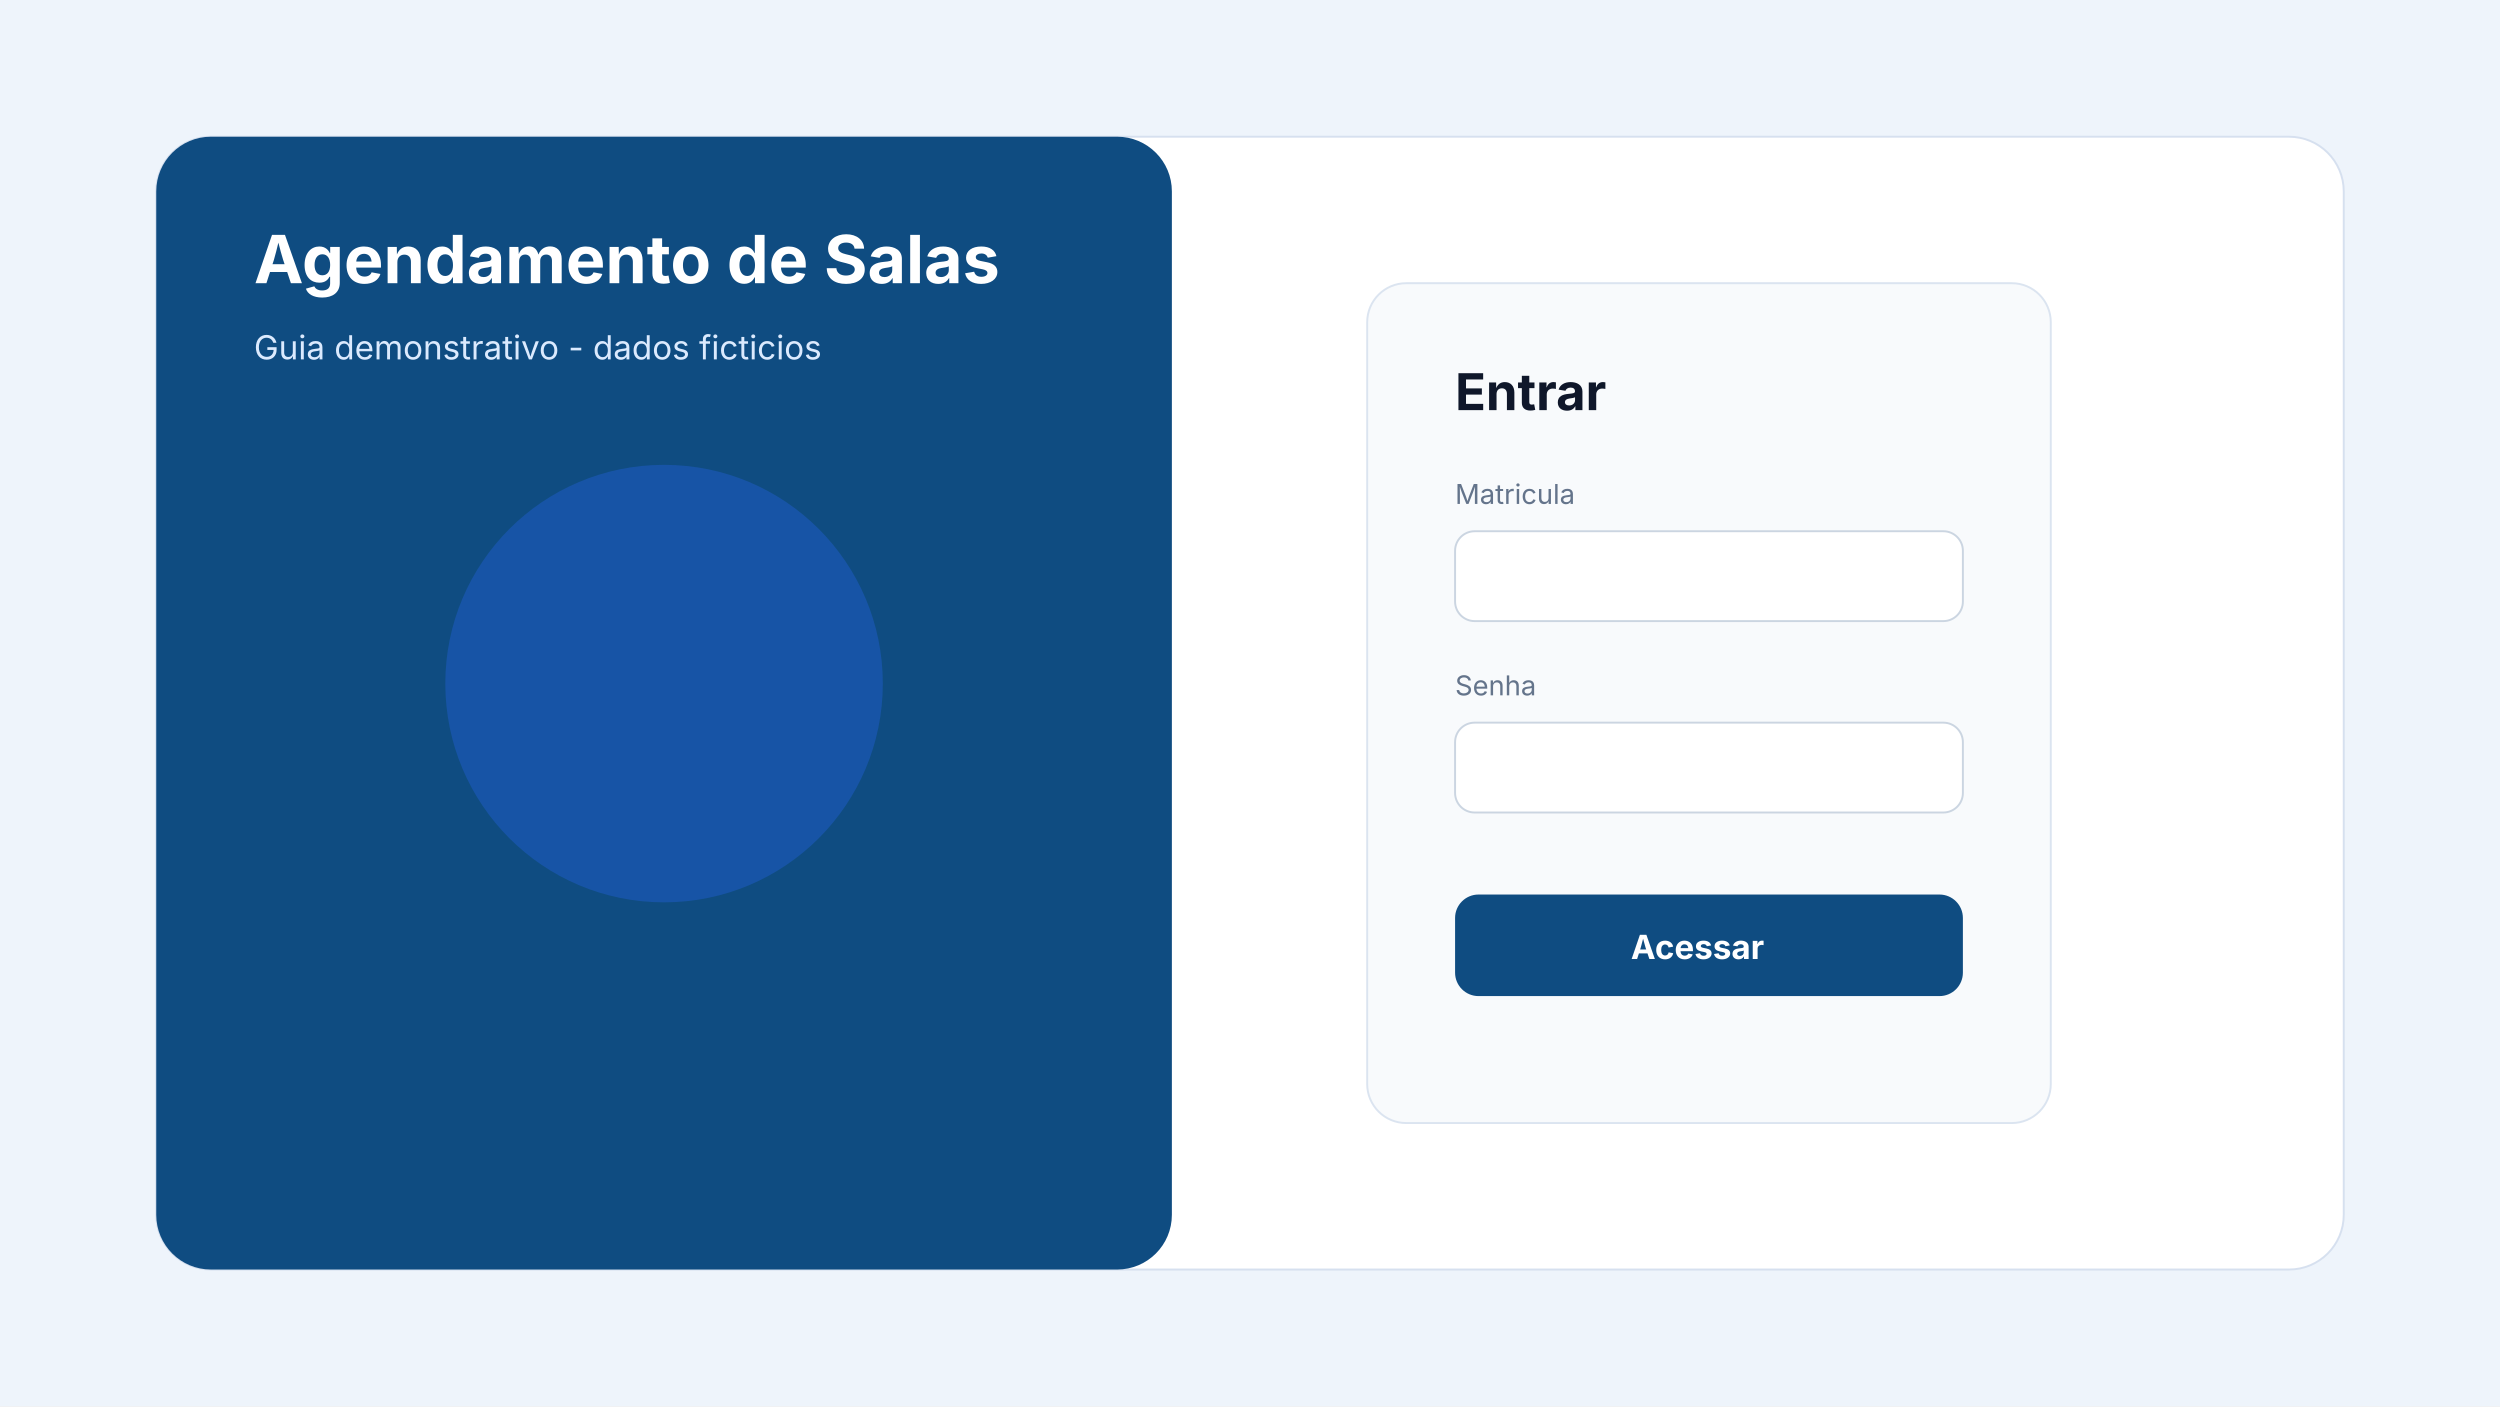
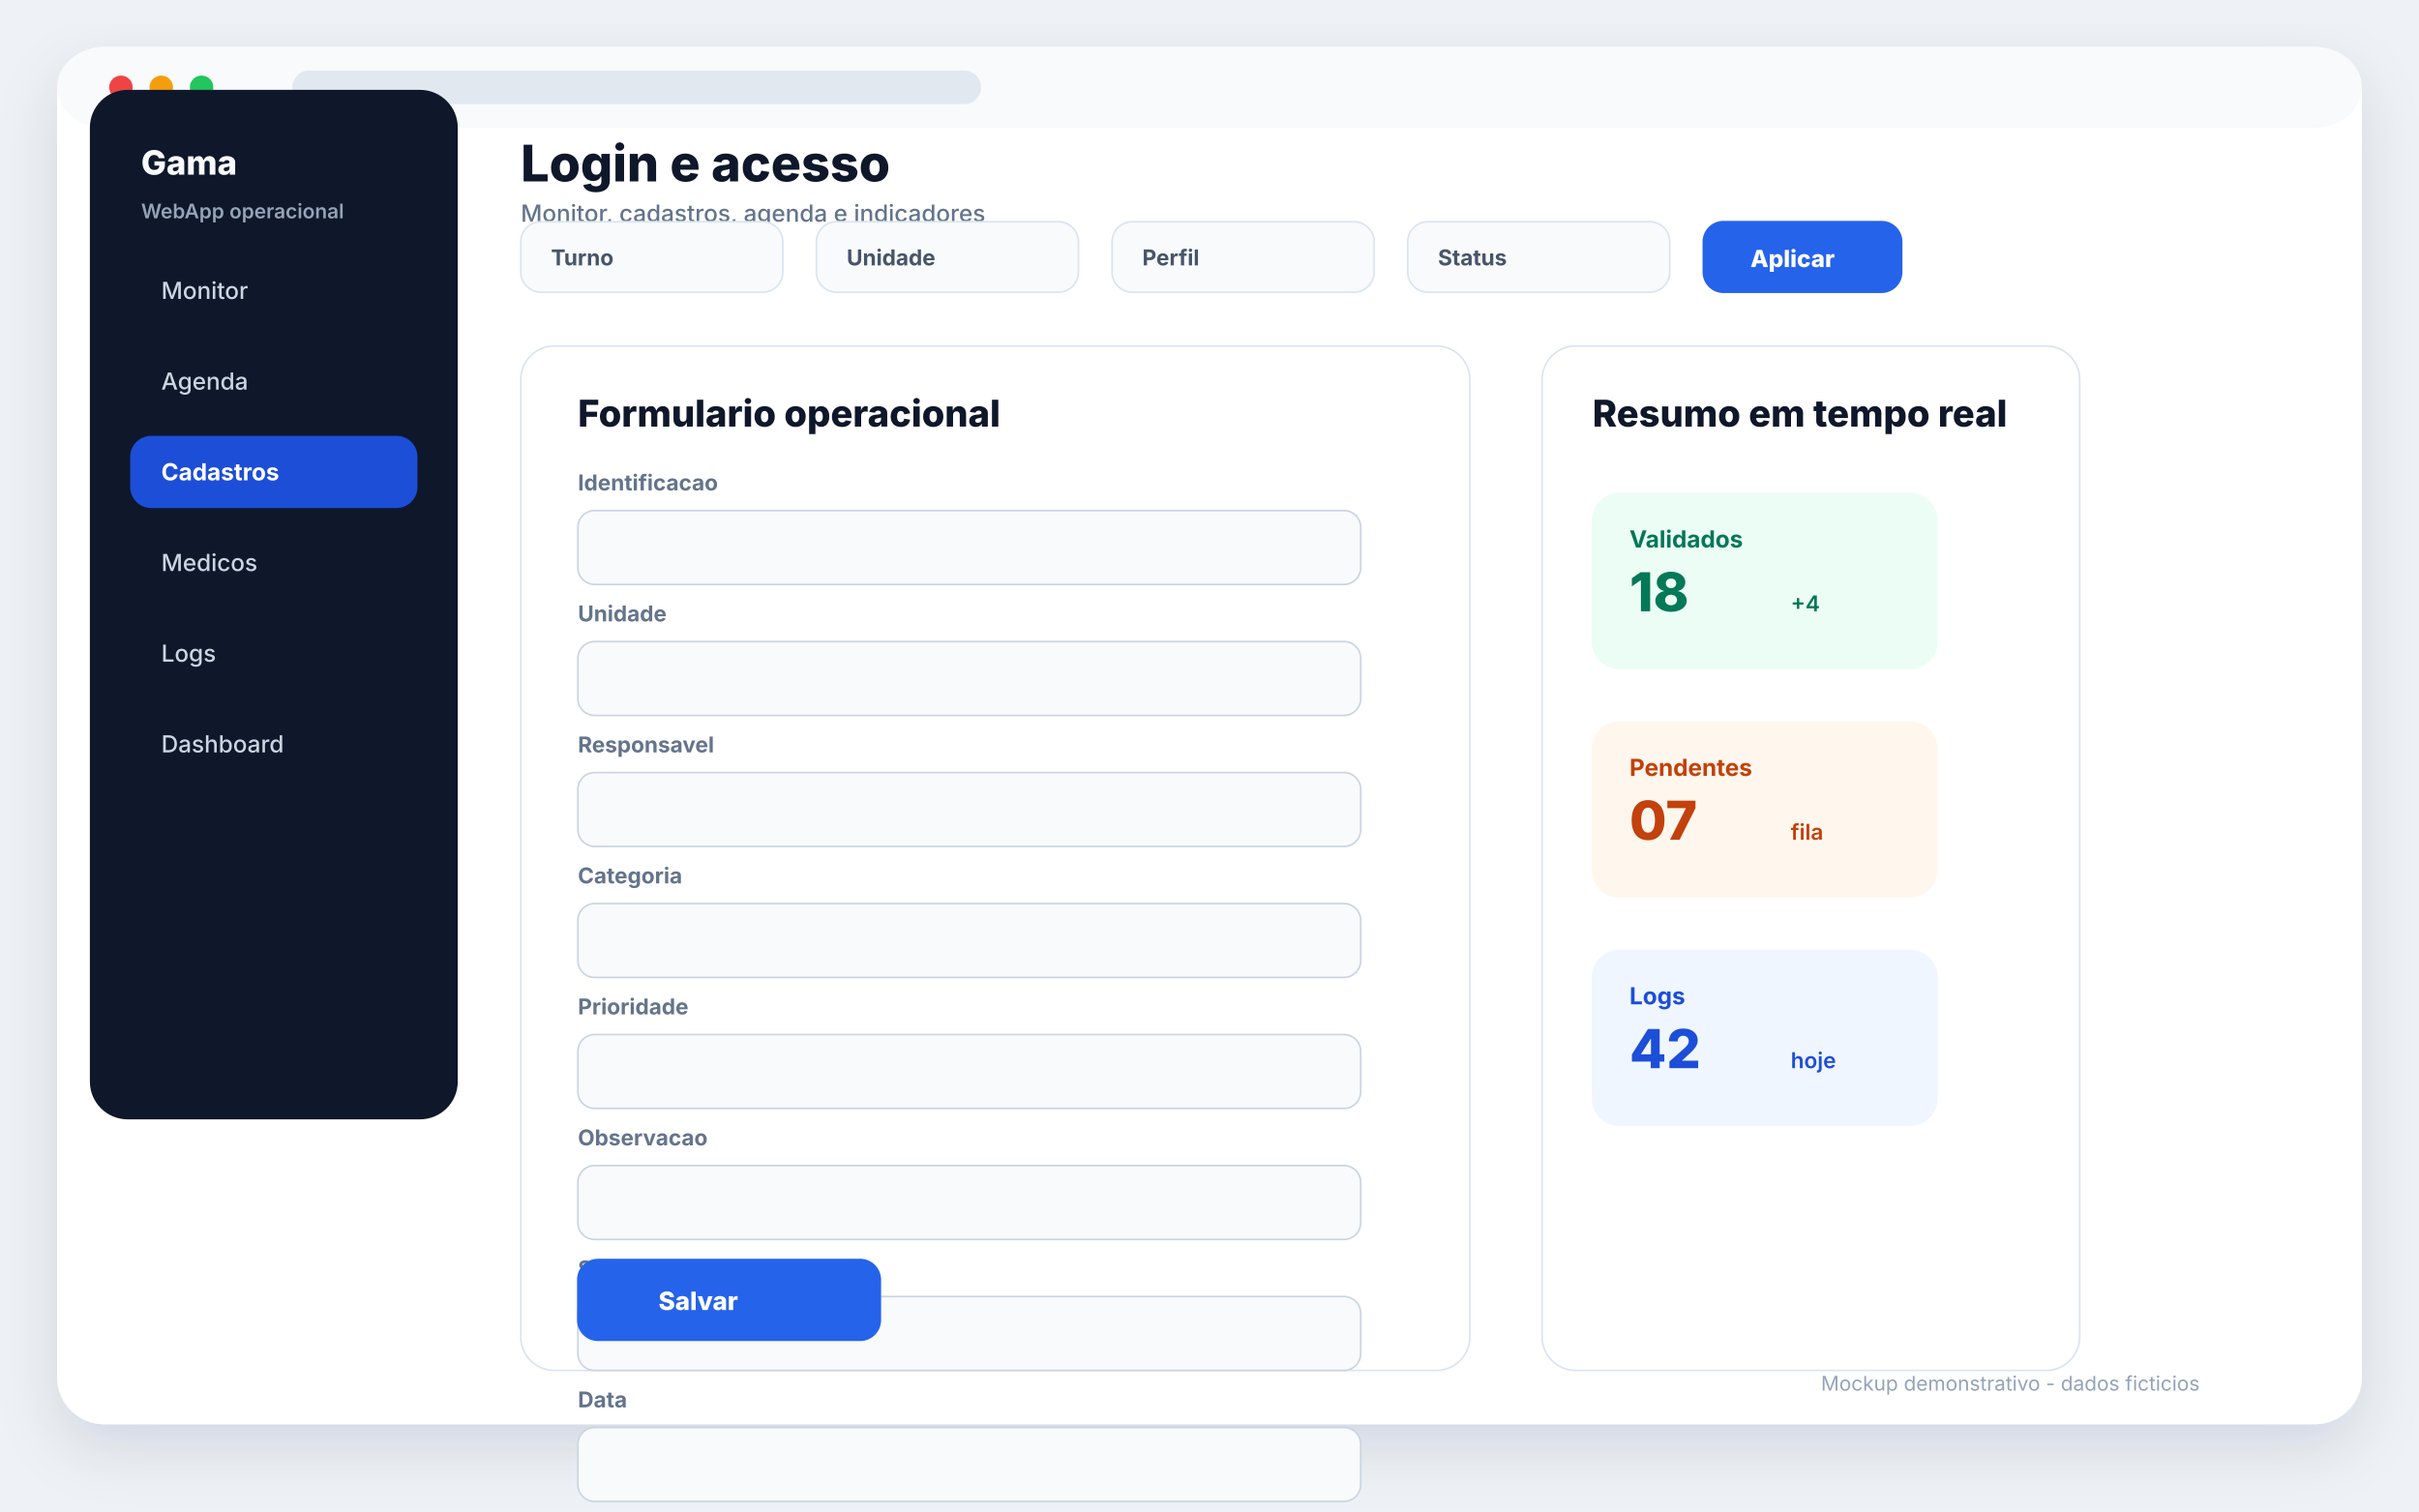
- <svg xmlns="http://www.w3.org/2000/svg" width="1280" height="720" viewBox="0 0 1280 720" role="img" aria-labelledby="title desc">
-   <rect width="1280" height="720" fill="#eef4fb" />
-   <rect x="80" y="70" width="1120" height="580" rx="28" fill="#fff" stroke="#d6e0ef" />
-   <rect x="80" y="70" width="520" height="580" rx="28" fill="#0f4c81" />
-   <text x="130" y="145" font-family="Inter,Arial,sans-serif" font-size="34" font-weight="700" fill="#fff">Agendamento de Salas</text>
-   <text x="130" y="184" font-family="Inter,Arial,sans-serif" font-size="17" fill="#dbeafe">Guia demonstrativo - dados ficticios</text>
-   <circle cx="340" cy="350" r="112" fill="#2563eb" opacity=".35" />
-   <rect x="700" y="145" width="350" height="430" rx="20" fill="#f8fafc" stroke="#dbe4f0" />
-   <text x="745" y="210" font-family="Inter,Arial,sans-serif" font-size="26" font-weight="700" fill="#0f172a">Entrar</text>
-   <text x="745" y="258" font-family="Inter,Arial,sans-serif" font-size="14" fill="#64748b">Matricula</text>
-   <rect x="745" y="272" width="260" height="46" rx="10" fill="#fff" stroke="#cbd5e1" />
-   <text x="745" y="356" font-family="Inter,Arial,sans-serif" font-size="14" fill="#64748b">Senha</text>
-   <rect x="745" y="370" width="260" height="46" rx="10" fill="#fff" stroke="#cbd5e1" />
-   <rect x="745" y="458" width="260" height="52" rx="12" fill="#0f4c81" />
-   <text x="835" y="491" font-family="Inter,Arial,sans-serif" font-size="17" font-weight="700" fill="#fff">Acessar</text>
+ <svg xmlns="http://www.w3.org/2000/svg" width="1440" height="900" viewBox="0 0 1440 900" role="img" aria-labelledby="title desc">
+   <defs>
+     <filter id="shadow" x="-20%" y="-20%" width="140%" height="140%">
+       <feDropShadow dx="0" dy="14" stdDeviation="18" flood-color="#0f172a" flood-opacity=".12" />
+     </filter>
+   </defs>
+   <rect width="1440" height="900" fill="#eef2f7" />
+   <rect x="34" y="28" width="1372" height="820" rx="28" fill="#ffffff" filter="url(#shadow)" />
+   <rect x="34" y="28" width="1372" height="48" rx="28" fill="#f8fafc" />
+   <circle cx="72" cy="52" r="7" fill="#ef4444" />
+   <circle cx="96" cy="52" r="7" fill="#f59e0b" />
+   <circle cx="120" cy="52" r="7" fill="#22c55e" />
+   <rect x="174" y="42" width="410" height="20" rx="10" fill="#e2e8f0" />
+   <rect x="54" y="54" width="218" height="612" rx="22" fill="#0f172a" stroke="#0f172a" />
+   <text x="84" y="104" font-family="Inter, Segoe UI, Arial, sans-serif" font-size="20" font-weight="800" fill="#f8fafc">Gama</text>
+   <text x="84" y="130" font-family="Inter, Segoe UI, Arial, sans-serif" font-size="12" font-weight="600" fill="#94a3b8">WebApp operacional</text>
+   <text x="96" y="178" font-family="Inter, Segoe UI, Arial, sans-serif" font-size="14" font-weight="500" fill="#cbd5e1">Monitor</text>
+   <text x="96" y="232" font-family="Inter, Segoe UI, Arial, sans-serif" font-size="14" font-weight="500" fill="#cbd5e1">Agenda</text>
+   <rect x="78" y="260" width="170" height="42" rx="12" fill="#1d4ed8" stroke="#1d4ed8" />
+   <text x="96" y="286" font-family="Inter, Segoe UI, Arial, sans-serif" font-size="14" font-weight="650" fill="#ffffff">Cadastros</text>
+   <text x="96" y="340" font-family="Inter, Segoe UI, Arial, sans-serif" font-size="14" font-weight="500" fill="#cbd5e1">Medicos</text>
+   <text x="96" y="394" font-family="Inter, Segoe UI, Arial, sans-serif" font-size="14" font-weight="500" fill="#cbd5e1">Logs</text>
+   <text x="96" y="448" font-family="Inter, Segoe UI, Arial, sans-serif" font-size="14" font-weight="500" fill="#cbd5e1">Dashboard</text>
+   <text x="310" y="108" font-family="Inter, Segoe UI, Arial, sans-serif" font-size="30" font-weight="800" fill="#0f172a">Login e acesso</text>
+   <text x="310" y="132" font-family="Inter, Segoe UI, Arial, sans-serif" font-size="14" font-weight="500" fill="#64748b">Monitor, cadastros, agenda e indicadores</text>
+   <rect x="310" y="132" width="156" height="42" rx="12" fill="#f8fafc" stroke="#dbe4f0" />
+   <text x="328" y="158" font-family="Inter, Segoe UI, Arial, sans-serif" font-size="13" font-weight="650" fill="#475569">Turno</text>
+   <rect x="486" y="132" width="156" height="42" rx="12" fill="#f8fafc" stroke="#dbe4f0" />
+   <text x="504" y="158" font-family="Inter, Segoe UI, Arial, sans-serif" font-size="13" font-weight="650" fill="#475569">Unidade</text>
+   <rect x="662" y="132" width="156" height="42" rx="12" fill="#f8fafc" stroke="#dbe4f0" />
+   <text x="680" y="158" font-family="Inter, Segoe UI, Arial, sans-serif" font-size="13" font-weight="650" fill="#475569">Perfil</text>
+   <rect x="838" y="132" width="156" height="42" rx="12" fill="#f8fafc" stroke="#dbe4f0" />
+   <text x="856" y="158" font-family="Inter, Segoe UI, Arial, sans-serif" font-size="13" font-weight="650" fill="#475569">Status</text>
+   <rect x="1014" y="132" width="118" height="42" rx="12" fill="#2563eb" stroke="#2563eb" />
+   <text x="1042" y="159" font-family="Inter, Segoe UI, Arial, sans-serif" font-size="14" font-weight="800" fill="#fff">Aplicar</text>
+   <rect x="310" y="206" width="565" height="610" rx="20" fill="#ffffff" stroke="#dbe4f0" />
+   <text x="344" y="254" font-family="Inter, Segoe UI, Arial, sans-serif" font-size="22" font-weight="800" fill="#0f172a">Formulario operacional</text>
+   <text x="344" y="292" font-family="Inter, Segoe UI, Arial, sans-serif" font-size="13" font-weight="700" fill="#64748b">Identificacao</text>
+   <rect x="344" y="304" width="466" height="44" rx="10" fill="#f8fafc" stroke="#cbd5e1" />
+   <text x="344" y="370" font-family="Inter, Segoe UI, Arial, sans-serif" font-size="13" font-weight="700" fill="#64748b">Unidade</text>
+   <rect x="344" y="382" width="466" height="44" rx="10" fill="#f8fafc" stroke="#cbd5e1" />
+   <text x="344" y="448" font-family="Inter, Segoe UI, Arial, sans-serif" font-size="13" font-weight="700" fill="#64748b">Responsavel</text>
+   <rect x="344" y="460" width="466" height="44" rx="10" fill="#f8fafc" stroke="#cbd5e1" />
+   <text x="344" y="526" font-family="Inter, Segoe UI, Arial, sans-serif" font-size="13" font-weight="700" fill="#64748b">Categoria</text>
+   <rect x="344" y="538" width="466" height="44" rx="10" fill="#f8fafc" stroke="#cbd5e1" />
+   <text x="344" y="604" font-family="Inter, Segoe UI, Arial, sans-serif" font-size="13" font-weight="700" fill="#64748b">Prioridade</text>
+   <rect x="344" y="616" width="466" height="44" rx="10" fill="#f8fafc" stroke="#cbd5e1" />
+   <text x="344" y="682" font-family="Inter, Segoe UI, Arial, sans-serif" font-size="13" font-weight="700" fill="#64748b">Observacao</text>
+   <rect x="344" y="694" width="466" height="44" rx="10" fill="#f8fafc" stroke="#cbd5e1" />
+   <text x="344" y="760" font-family="Inter, Segoe UI, Arial, sans-serif" font-size="13" font-weight="700" fill="#64748b">Status</text>
+   <rect x="344" y="772" width="466" height="44" rx="10" fill="#f8fafc" stroke="#cbd5e1" />
+   <text x="344" y="838" font-family="Inter, Segoe UI, Arial, sans-serif" font-size="13" font-weight="700" fill="#64748b">Data</text>
+   <rect x="344" y="850" width="466" height="44" rx="10" fill="#f8fafc" stroke="#cbd5e1" />
+   <rect x="344" y="750" width="180" height="48" rx="12" fill="#2563eb" stroke="#2563eb" />
+   <text x="392" y="780" font-family="Inter, Segoe UI, Arial, sans-serif" font-size="15" font-weight="800" fill="#fff">Salvar</text>
+   <rect x="918" y="206" width="320" height="610" rx="20" fill="#fff" stroke="#dbe4f0" />
+   <text x="948" y="254" font-family="Inter, Segoe UI, Arial, sans-serif" font-size="22" font-weight="800" fill="#0f172a">Resumo em tempo real</text>
+   <rect x="948" y="294" width="205" height="104" rx="16" fill="#ecfdf5" stroke="#ecfdf5" />
+   <text x="970" y="326" font-family="Inter, Segoe UI, Arial, sans-serif" font-size="14" font-weight="700" fill="#047857">Validados</text>
+   <text x="970" y="364" font-family="Inter, Segoe UI, Arial, sans-serif" font-size="32" font-weight="800" fill="#047857">18</text>
+   <text x="1066" y="364" font-family="Inter, Segoe UI, Arial, sans-serif" font-size="13" font-weight="600" fill="#047857">+4</text>
+   <rect x="948" y="430" width="205" height="104" rx="16" fill="#fff7ed" stroke="#fff7ed" />
+   <text x="970" y="462" font-family="Inter, Segoe UI, Arial, sans-serif" font-size="14" font-weight="700" fill="#c2410c">Pendentes</text>
+   <text x="970" y="500" font-family="Inter, Segoe UI, Arial, sans-serif" font-size="32" font-weight="800" fill="#c2410c">07</text>
+   <text x="1066" y="500" font-family="Inter, Segoe UI, Arial, sans-serif" font-size="13" font-weight="600" fill="#c2410c">fila</text>
+   <rect x="948" y="566" width="205" height="104" rx="16" fill="#eff6ff" stroke="#eff6ff" />
+   <text x="970" y="598" font-family="Inter, Segoe UI, Arial, sans-serif" font-size="14" font-weight="700" fill="#1d4ed8">Logs</text>
+   <text x="970" y="636" font-family="Inter, Segoe UI, Arial, sans-serif" font-size="32" font-weight="800" fill="#1d4ed8">42</text>
+   <text x="1066" y="636" font-family="Inter, Segoe UI, Arial, sans-serif" font-size="13" font-weight="600" fill="#1d4ed8">hoje</text>
+   <text x="1084" y="828" font-family="Inter, Segoe UI, Arial, sans-serif" font-size="12" fill="#94a3b8">Mockup demonstrativo - dados ficticios</text>
</svg>
